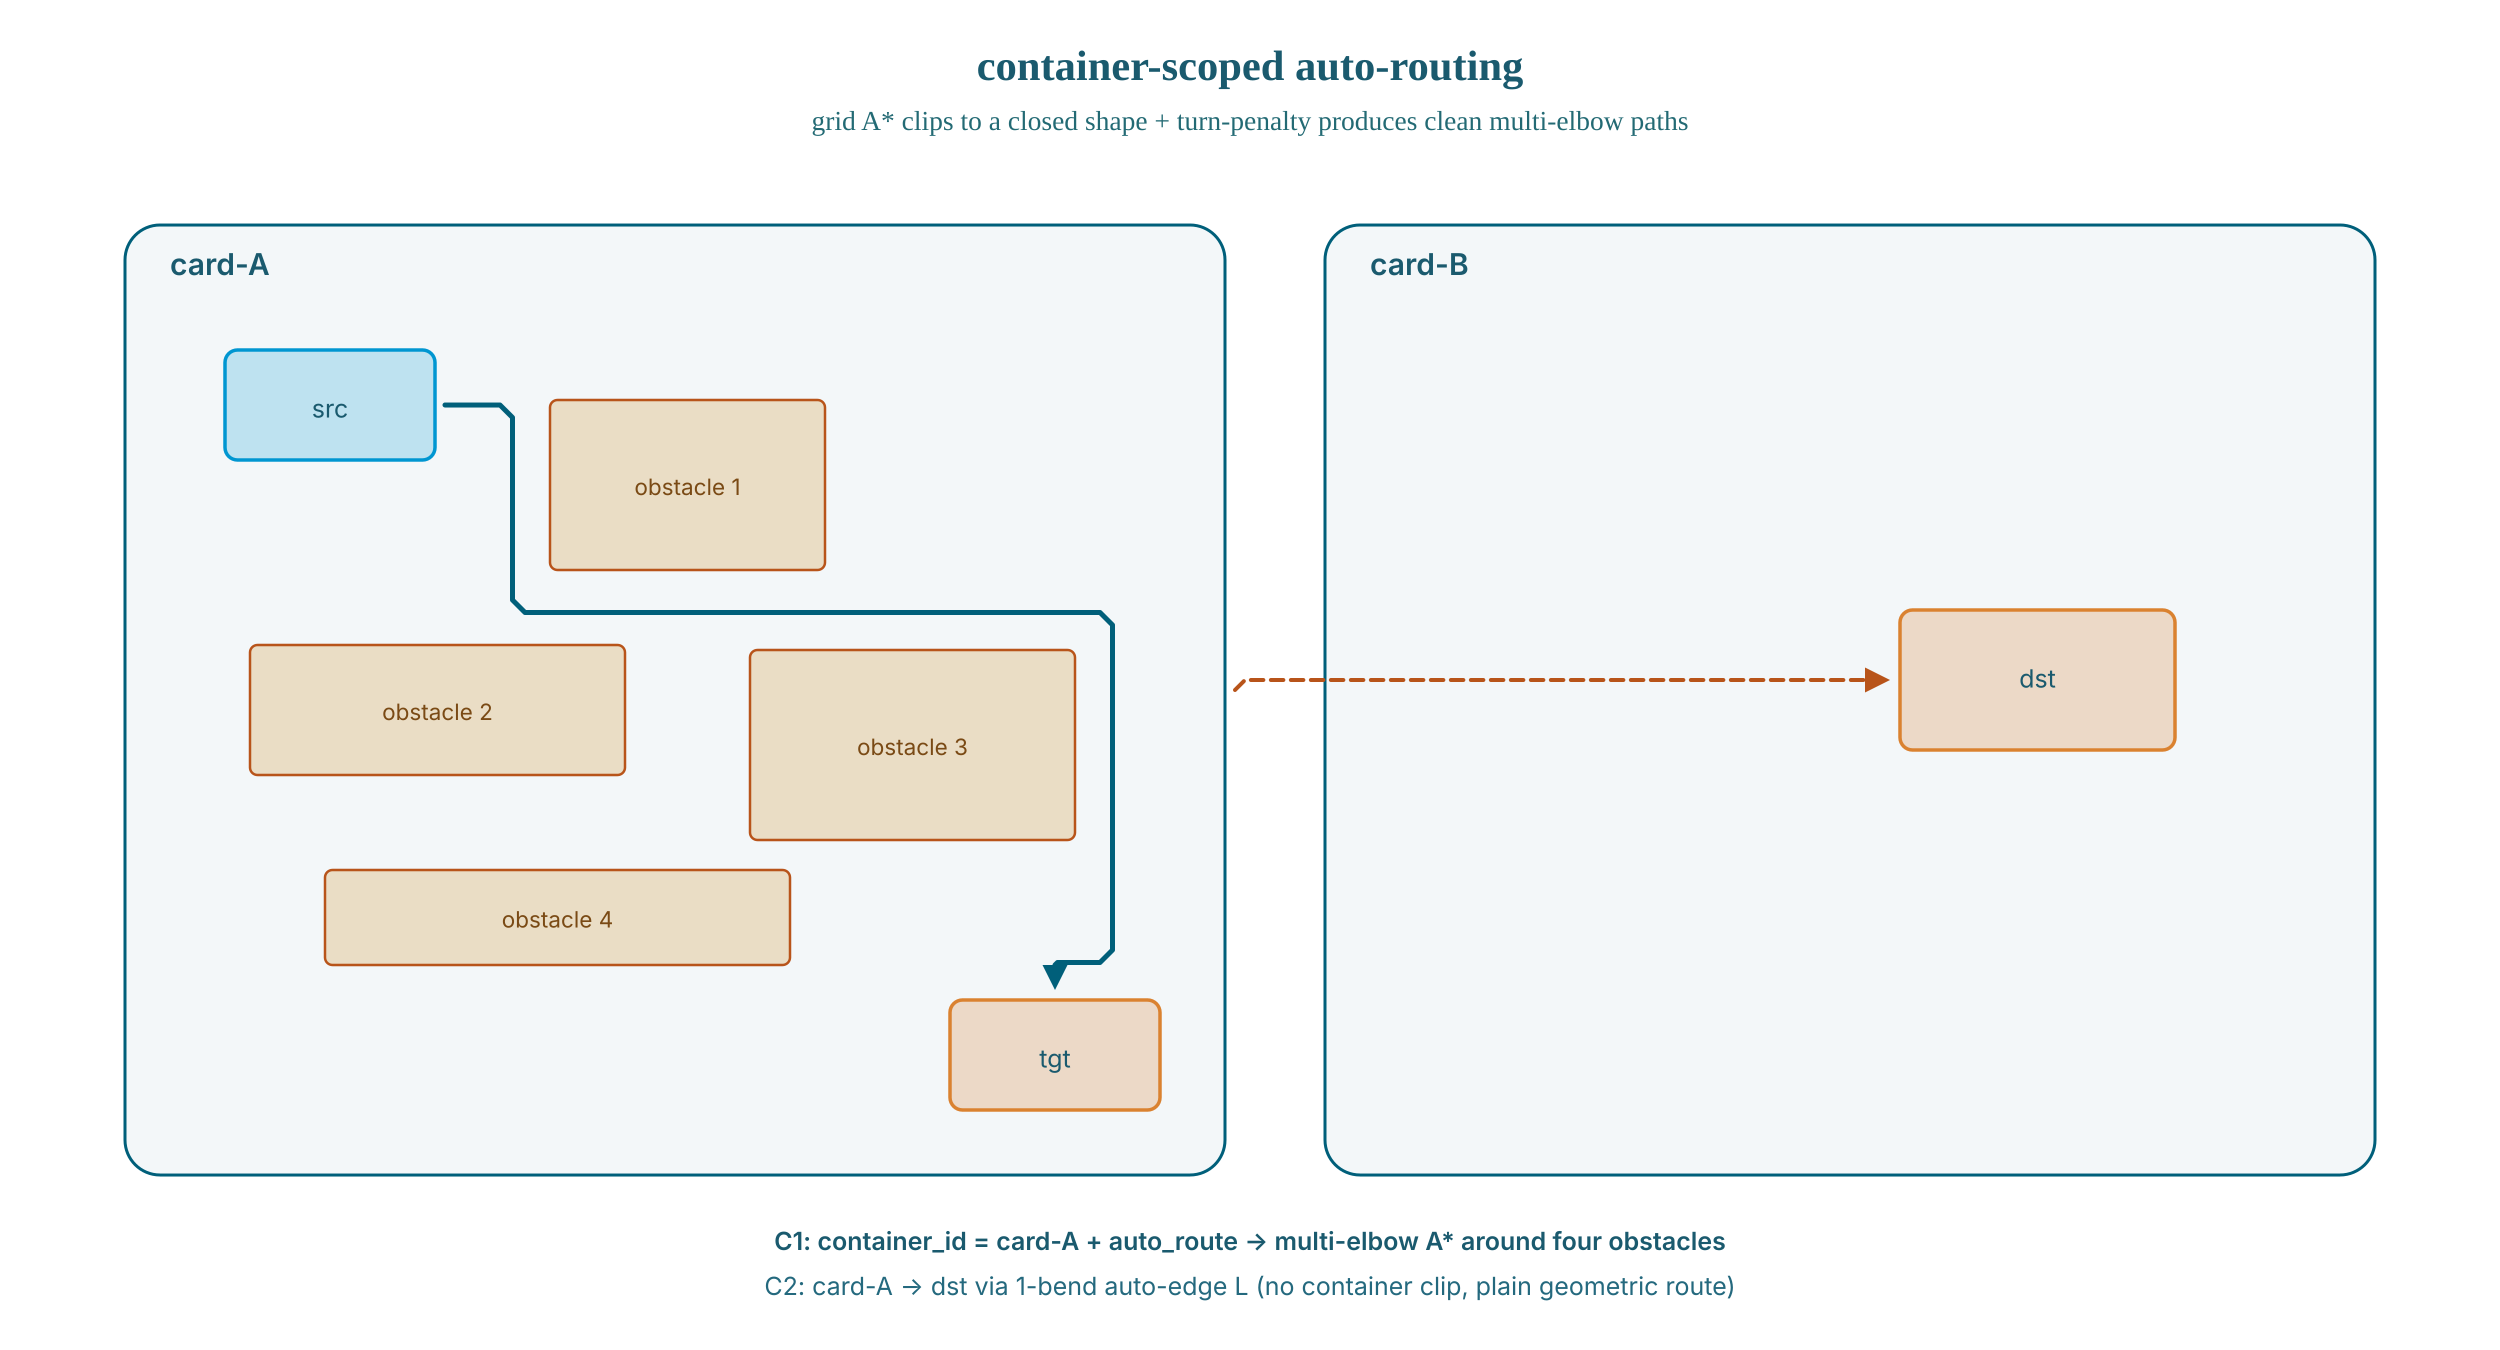
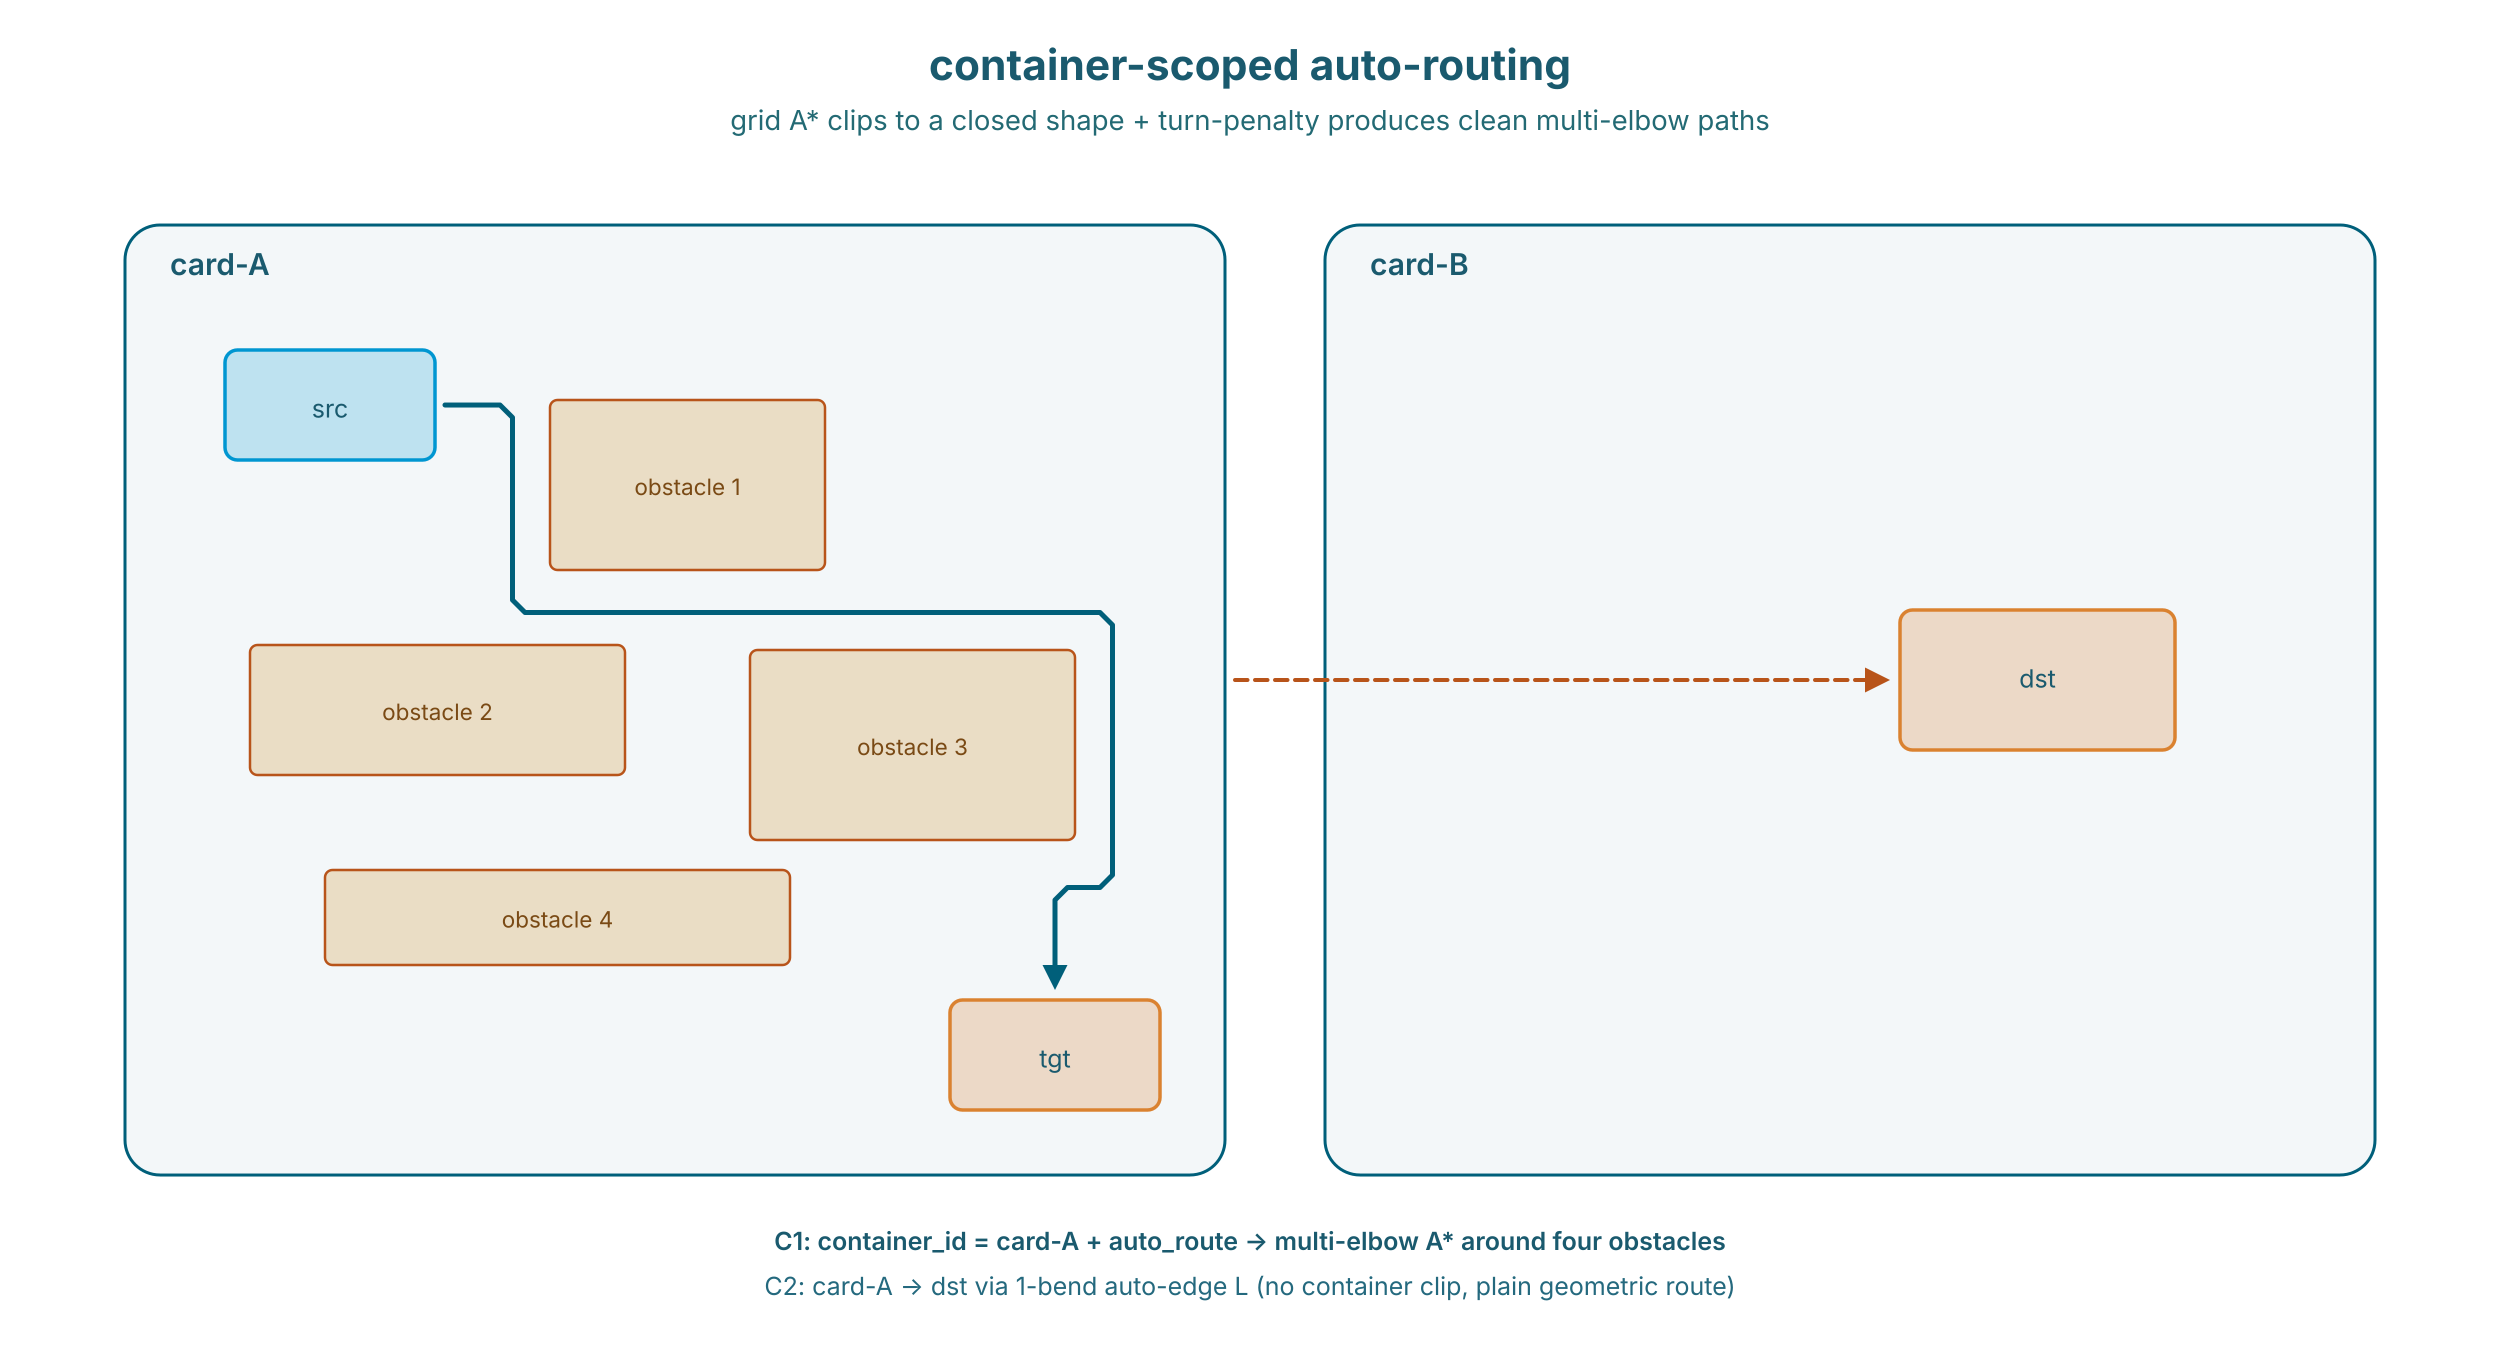
<svg xmlns="http://www.w3.org/2000/svg" viewBox="0 0 1000 540">
  <style>
+     text { font-family: 'Inter', 'Segoe UI', Helvetica, Arial, sans-serif; }
    .bg-plate { fill: #ffffff; }
    .fg-1 { fill: #1a5a6e; }
    .fg-2 { fill: #24697e; }
    .fg-3 { fill: #236a74; }

    .card { fill: #005f7a; fill-opacity: 0.05; stroke: #005f7a; stroke-width: 1.2; }
    .card-title { font: 600 12px 'Inter', sans-serif; fill: #1a5a6e; }

    .src { fill: #0096d1; fill-opacity: 0.22; stroke: #0096d1; stroke-width: 1.4; }
    .dst { fill: #da8230; fill-opacity: 0.25; stroke: #da8230; stroke-width: 1.4; }
    .obstacle { fill: #d4a04a; fill-opacity: 0.30; stroke: #b8541a; stroke-width: 1.0; }

    .node-label { font: 10px 'Inter', sans-serif; fill: #1a5a6e; text-anchor: middle; }
    .obs-label { font: 9px 'Inter', sans-serif; fill: #7a4a15; text-anchor: middle; }

    .route-auto { fill: none; stroke: #005f7a; stroke-width: 2.0; stroke-linejoin: round; stroke-linecap: round; }
    .route-auto-head { fill: #005f7a; }
    .route-edge { fill: none; stroke: #b8541a; stroke-width: 1.6; stroke-linejoin: round; stroke-linecap: round; stroke-dasharray: 5 3; }
    .route-edge-head { fill: #b8541a; }

    .annot { font: 10px 'Inter', sans-serif; fill: #24697e; }
    .annot-bold { font: 600 10px 'Inter', sans-serif; fill: #1a5a6e; }

    @media (prefers-color-scheme: dark) {
      .bg-plate { fill: #0a1a24; }
      .fg-1 { fill: #b8e4f0; }
      .fg-2 { fill: #8fd4e6; }
      .fg-3 { fill: #5aafc5; }
      .card { fill: #5cc8e0; fill-opacity: 0.06; stroke: #5cc8e0; }
      .card-title { fill: #b8e4f0; }
      .src { fill: #5cc8e0; fill-opacity: 0.28; stroke: #5cc8e0; }
      .dst { fill: #e49648; fill-opacity: 0.30; stroke: #e49648; }
      .obstacle { fill: #d4a04a; fill-opacity: 0.32; stroke: #f0a864; }
      .node-label { fill: #0a1a24; }
      .obs-label { fill: #0a1a24; }
      .route-auto { stroke: #5cc8e0; }
      .route-auto-head { fill: #5cc8e0; }
      .route-edge { stroke: #e49648; }
      .route-edge-head { fill: #e49648; }
      .annot { fill: #8fd4e6; }
      .annot-bold { fill: #b8e4f0; }
    }
  </style>
  <rect class="bg-plate" width="1000" height="540" />
  <text class="fg-1" x="500" y="32" text-anchor="middle" font-size="17" font-weight="700">container-scoped auto-routing</text>
  <text class="fg-3" x="500" y="52" text-anchor="middle" font-size="11">grid A* clips to a closed shape + turn-penalty produces clean multi-elbow paths</text>
  <rect class="card" id="card-A" x="50" y="90" width="440" height="380" rx="14" />
  <text class="card-title" x="68" y="110">card-A</text>
  <rect class="card" id="card-B" x="530" y="90" width="420" height="380" rx="14" />
  <text class="card-title" x="548" y="110">card-B</text>
  <rect class="src" id="src-A" x="90" y="140" width="84" height="44" rx="5" />
  <text class="node-label" x="132" y="167">src</text>
  <rect class="dst" id="tgt-A" x="380" y="400" width="84" height="44" rx="5" />
  <text class="node-label" x="422" y="427">tgt</text>
  <rect class="obstacle" id="obs-1" x="220" y="160" width="110" height="68" rx="3" />
  <text class="obs-label" x="275" y="198">obstacle 1</text>
  <rect class="obstacle" id="obs-2" x="100" y="258" width="150" height="52" rx="3" />
  <text class="obs-label" x="175" y="288">obstacle 2</text>
  <rect class="obstacle" id="obs-3" x="300" y="260" width="130" height="76" rx="3" />
  <text class="obs-label" x="365" y="302">obstacle 3</text>
  <rect class="obstacle" id="obs-4" x="130" y="348" width="186" height="38" rx="3" />
  <text class="obs-label" x="223" y="371">obstacle 4</text>
  <rect class="dst" id="dst-B" x="760" y="244" width="110" height="56" rx="5" />
  <text class="node-label" x="815" y="275">dst</text>
  <g id="route-c1">
-     <path class="route-auto" d="M178.00,162.00 L200.00,162.00 L205.00,167.00 L205.00,240.00 L210.00,245.00 L440.00,245.00 L445.00,250.00 L445.00,380.00 L440.00,385.00 L423.00,385.00 L422.00,386.00" />
+     <path class="route-auto" d="M178.00,162.00 L200.00,162.00 L205.00,167.00 L205.00,240.00 L210.00,245.00 L440.00,245.00 L445.00,250.00 L445.00,350.00 L440.00,355.00 L427.00,355.00 L422.00,360.00 L422.00,386.00" />
    <polygon class="route-auto-head" points="422.00,396.00 427.00,386.00 417.00,386.00" />
  </g>
  <g id="route-c2">
-     <path class="route-edge" d="M494.00,276.00 L498.00,272.00 L746.00,272.00" />
+     <path class="route-edge" d="M494.00,272.00 L746.00,272.00" />
    <polygon class="route-edge-head" points="756.00,272.00 746.00,267.00 746.00,277.00" />
  </g>
  <text class="annot-bold" x="500" y="500" text-anchor="middle">C1: container_id = card-A + auto_route -&gt; multi-elbow A* around four obstacles</text>
  <text class="annot" x="500" y="518" text-anchor="middle">C2: card-A -&gt; dst via 1-bend auto-edge L (no container clip, plain geometric route)</text>
</svg>
